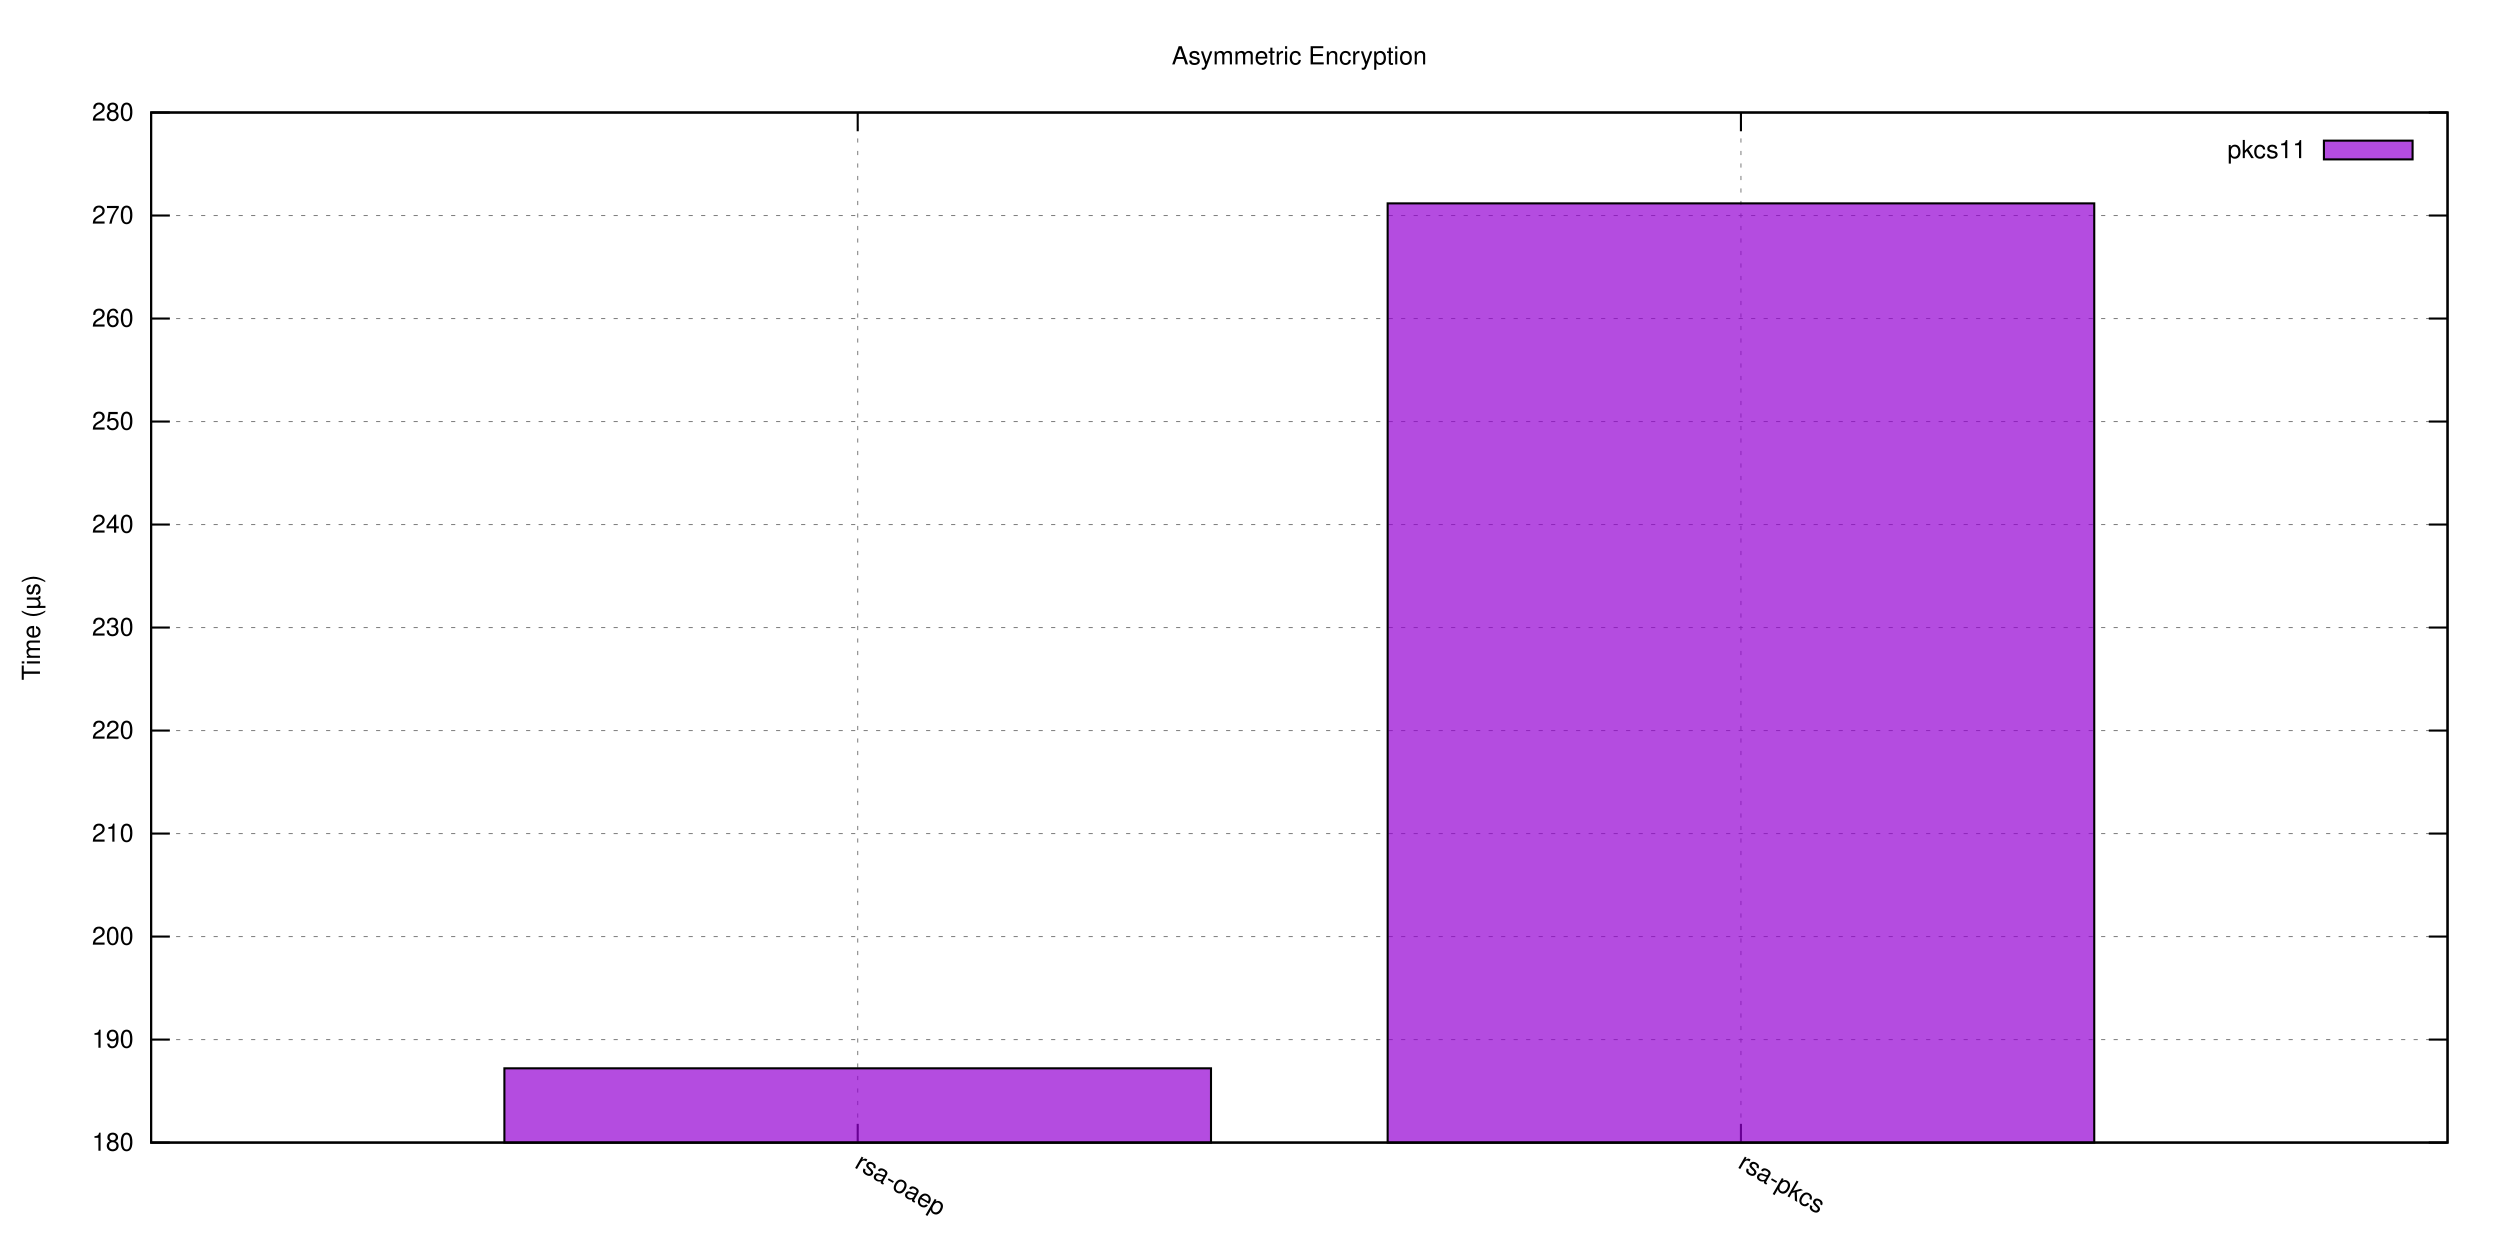
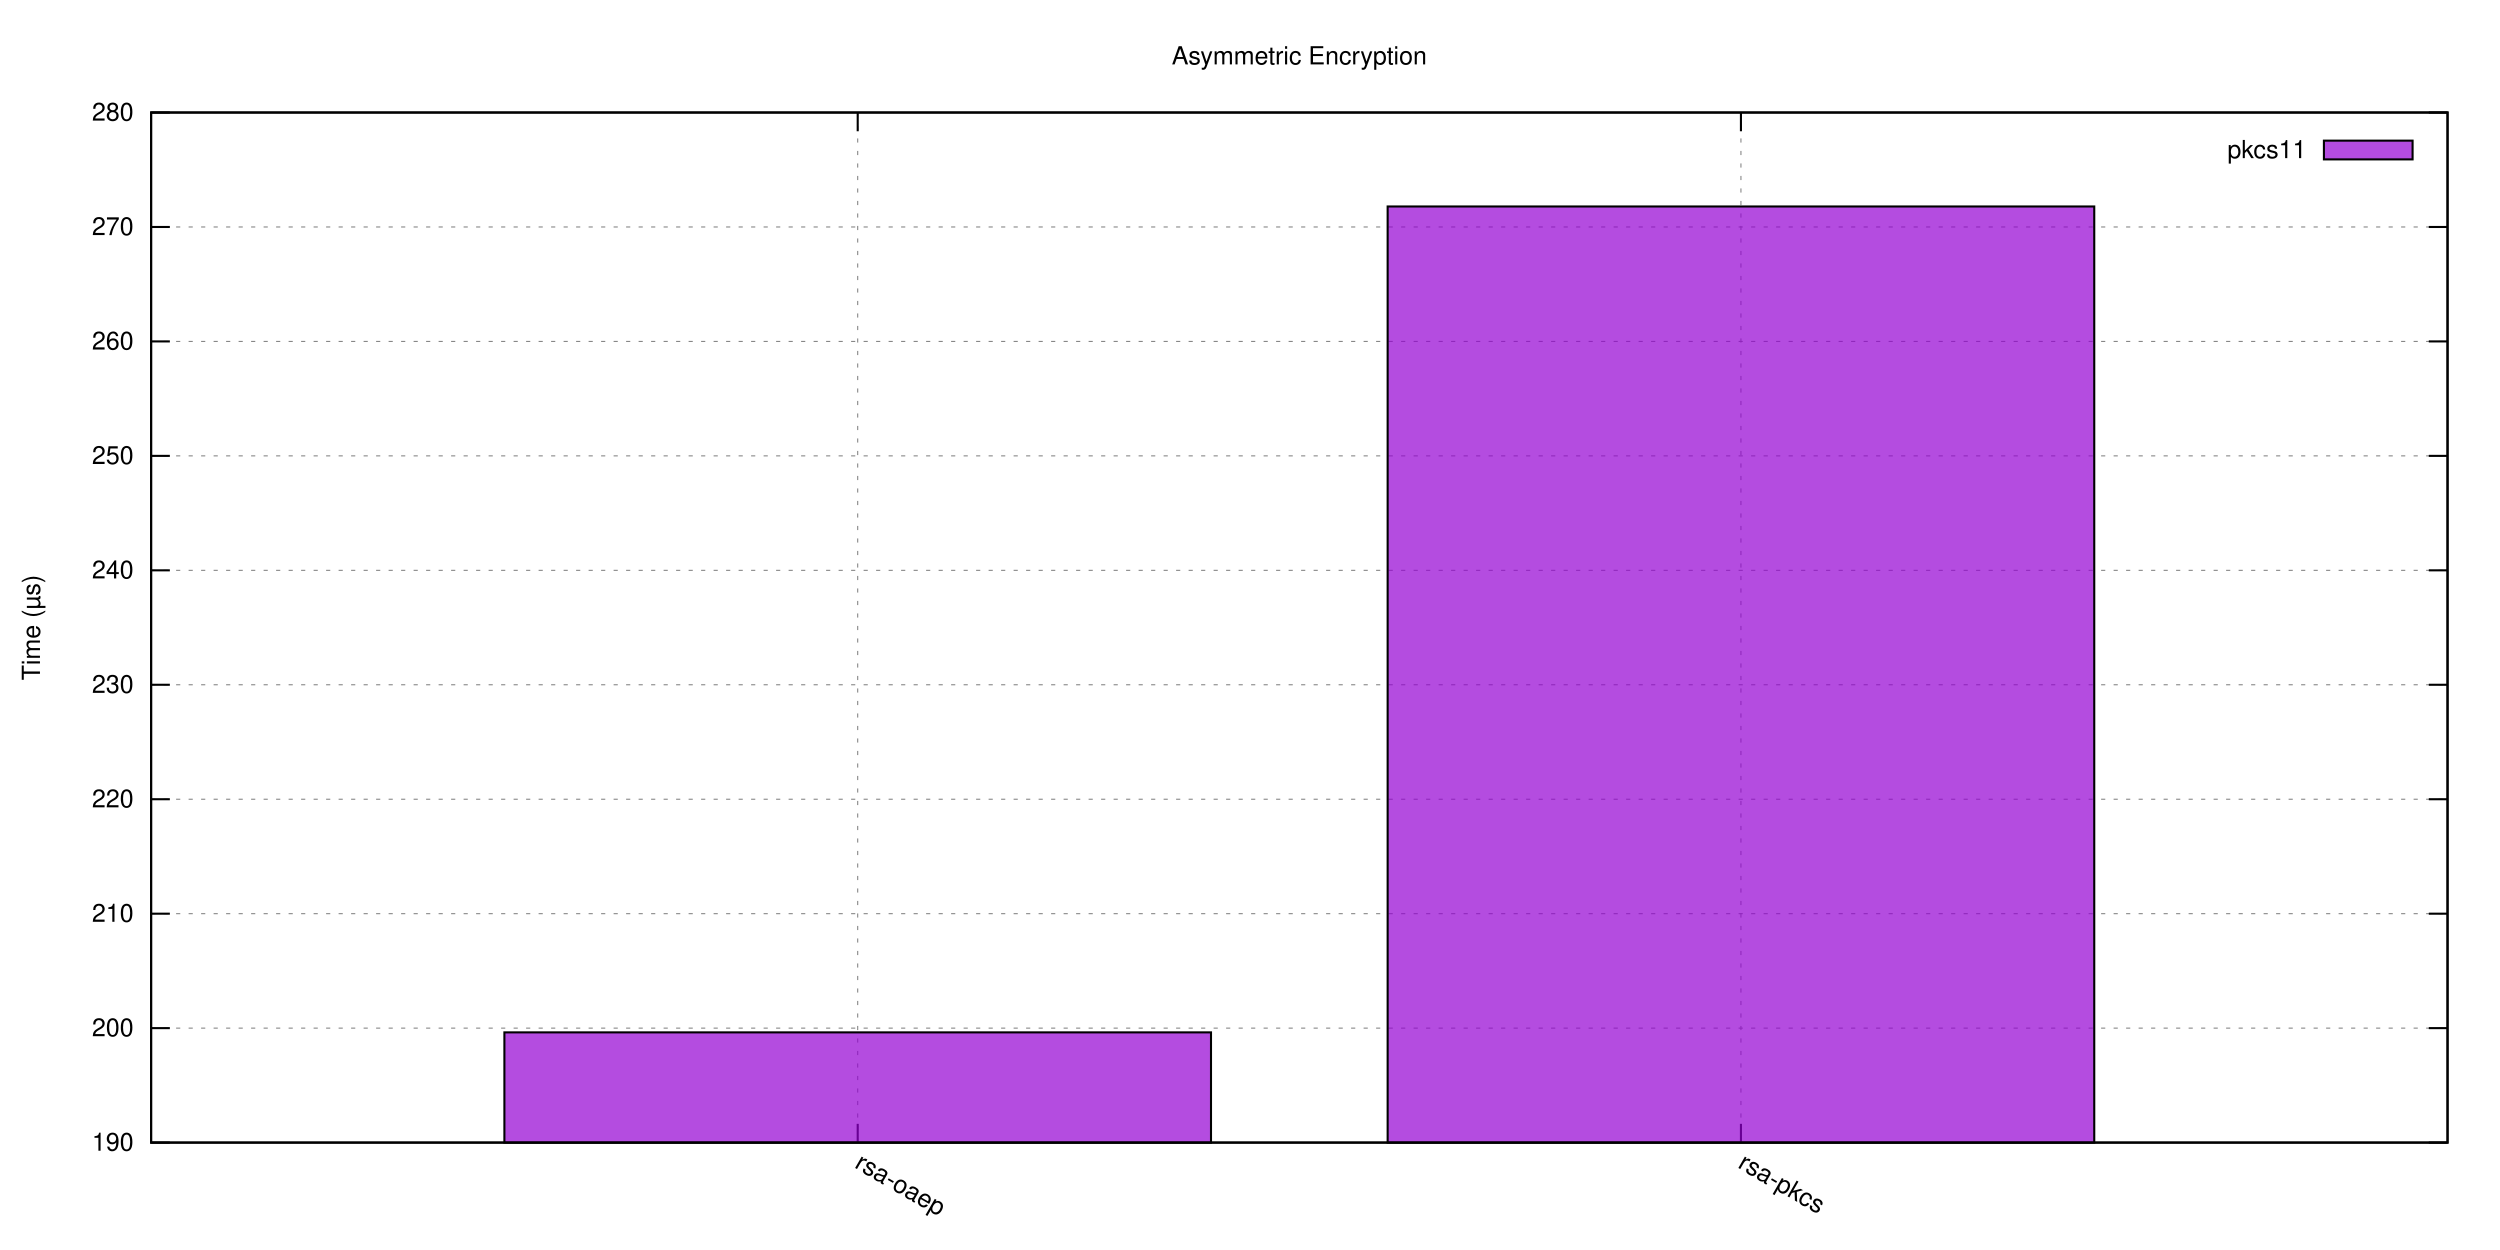
<svg xmlns="http://www.w3.org/2000/svg" xmlns:xlink="http://www.w3.org/1999/xlink" width="1200" height="600" viewBox="0 0 1200 600">
  <g id="gnuplot_canvas">
    <rect x="0" y="0" width="1200" height="600" fill="none" />
    <defs>
      <circle id="gpDot" r="0.5" stroke-width="0.5" stroke="currentColor" />
      <path id="gpPt0" stroke-width="0.222" stroke="currentColor" d="M-1,0 h2 M0,-1 v2" />
      <path id="gpPt1" stroke-width="0.222" stroke="currentColor" d="M-1,-1 L1,1 M1,-1 L-1,1" />
      <path id="gpPt2" stroke-width="0.222" stroke="currentColor" d="M-1,0 L1,0 M0,-1 L0,1 M-1,-1 L1,1 M-1,1 L1,-1" />
      <rect id="gpPt3" stroke-width="0.222" stroke="currentColor" x="-1" y="-1" width="2" height="2" />
      <rect id="gpPt4" stroke-width="0.222" stroke="currentColor" fill="currentColor" x="-1" y="-1" width="2" height="2" />
      <circle id="gpPt5" stroke-width="0.222" stroke="currentColor" cx="0" cy="0" r="1" />
      <use xlink:href="#gpPt5" id="gpPt6" fill="currentColor" stroke="none" />
      <path id="gpPt7" stroke-width="0.222" stroke="currentColor" d="M0,-1.33 L-1.33,0.67 L1.33,0.67 z" />
      <use xlink:href="#gpPt7" id="gpPt8" fill="currentColor" stroke="none" />
      <use xlink:href="#gpPt7" id="gpPt9" stroke="currentColor" transform="rotate(180)" />
      <use xlink:href="#gpPt9" id="gpPt10" fill="currentColor" stroke="none" />
      <use xlink:href="#gpPt3" id="gpPt11" stroke="currentColor" transform="rotate(45)" />
      <use xlink:href="#gpPt11" id="gpPt12" fill="currentColor" stroke="none" />
      <path id="gpPt13" stroke-width="0.222" stroke="currentColor" d="M0,1.330 L1.265,0.411 L0.782,-1.067 L-0.782,-1.076 L-1.265,0.411 z" />
      <use xlink:href="#gpPt13" id="gpPt14" fill="currentColor" stroke="none" />
      <filter id="textbox" filterUnits="objectBoundingBox" x="0" y="0" height="1" width="1">
        <feFlood flood-color="white" flood-opacity="1" result="bgnd" />
        <feComposite in="SourceGraphic" in2="bgnd" operator="atop" />
      </filter>
      <filter id="greybox" filterUnits="objectBoundingBox" x="0" y="0" height="1" width="1">
        <feFlood flood-color="lightgrey" flood-opacity="1" result="grey" />
        <feComposite in="SourceGraphic" in2="grey" operator="atop" />
      </filter>
    </defs>
    <g fill="none" color="white" stroke="currentColor" stroke-width="1.00" stroke-linecap="butt" stroke-linejoin="miter">
</g>
    <g fill="none" color="black" stroke="currentColor" stroke-width="1.00" stroke-linecap="butt" stroke-linejoin="miter">
</g>
    <g fill="none" color="black" stroke="black" stroke-width="0.50" stroke-linecap="butt" stroke-linejoin="miter">
</g>
    <g fill="none" color="gray" stroke="currentColor" stroke-width="0.50" stroke-linecap="butt" stroke-linejoin="miter">
      <path stroke="gray" stroke-dasharray="2,4" class="gridline" d="M72.53,548.44 L1174.82,548.44  " />
    </g>
    <g fill="none" color="gray" stroke="gray" stroke-width="1.00" stroke-linecap="butt" stroke-linejoin="miter">
</g>
    <g fill="none" color="black" stroke="currentColor" stroke-width="1.00" stroke-linecap="butt" stroke-linejoin="miter">
      <path stroke="black" d="M72.53,548.44 L81.53,548.44 M1174.82,548.44 L1165.82,548.44  " />
      <g transform="translate(64.14,552.34)" stroke="none" fill="black" font-family="Helvetica" font-size="12.00" text-anchor="end">
        <text>
-           <tspan font-family="Helvetica"> 180</tspan>
-         </text>
-       </g>
-     </g>
-     <g fill="none" color="black" stroke="currentColor" stroke-width="1.00" stroke-linecap="butt" stroke-linejoin="miter">
- </g>
-     <g fill="none" color="black" stroke="black" stroke-width="0.50" stroke-linecap="butt" stroke-linejoin="miter">
- </g>
-     <g fill="none" color="gray" stroke="currentColor" stroke-width="0.50" stroke-linecap="butt" stroke-linejoin="miter">
-       <path stroke="gray" stroke-dasharray="2,4" class="gridline" d="M72.53,499.00 L1174.82,499.00  " />
-     </g>
-     <g fill="none" color="gray" stroke="gray" stroke-width="1.00" stroke-linecap="butt" stroke-linejoin="miter">
- </g>
-     <g fill="none" color="black" stroke="currentColor" stroke-width="1.00" stroke-linecap="butt" stroke-linejoin="miter">
-       <path stroke="black" d="M72.53,499.00 L81.53,499.00 M1174.82,499.00 L1165.82,499.00  " />
-       <g transform="translate(64.14,502.90)" stroke="none" fill="black" font-family="Helvetica" font-size="12.00" text-anchor="end">
-         <text>
          <tspan font-family="Helvetica"> 190</tspan>
        </text>
      </g>
    </g>
    <g fill="none" color="black" stroke="currentColor" stroke-width="1.00" stroke-linecap="butt" stroke-linejoin="miter">
</g>
    <g fill="none" color="black" stroke="black" stroke-width="0.50" stroke-linecap="butt" stroke-linejoin="miter">
</g>
    <g fill="none" color="gray" stroke="currentColor" stroke-width="0.50" stroke-linecap="butt" stroke-linejoin="miter">
-       <path stroke="gray" stroke-dasharray="2,4" class="gridline" d="M72.53,449.55 L1174.82,449.55  " />
-     </g>
-     <g fill="none" color="gray" stroke="gray" stroke-width="1.00" stroke-linecap="butt" stroke-linejoin="miter">
- </g>
-     <g fill="none" color="black" stroke="currentColor" stroke-width="1.00" stroke-linecap="butt" stroke-linejoin="miter">
-       <path stroke="black" d="M72.53,449.55 L81.53,449.55 M1174.82,449.55 L1165.82,449.55  " />
-       <g transform="translate(64.14,453.45)" stroke="none" fill="black" font-family="Helvetica" font-size="12.00" text-anchor="end">
+       <path stroke="gray" stroke-dasharray="2,4" class="gridline" d="M72.53,493.50 L1174.82,493.50  " />
+     </g>
+     <g fill="none" color="gray" stroke="gray" stroke-width="1.00" stroke-linecap="butt" stroke-linejoin="miter">
+ </g>
+     <g fill="none" color="black" stroke="currentColor" stroke-width="1.00" stroke-linecap="butt" stroke-linejoin="miter">
+       <path stroke="black" d="M72.53,493.50 L81.53,493.50 M1174.82,493.50 L1165.82,493.50  " />
+       <g transform="translate(64.14,497.40)" stroke="none" fill="black" font-family="Helvetica" font-size="12.00" text-anchor="end">
        <text>
          <tspan font-family="Helvetica"> 200</tspan>
        </text>
      </g>
    </g>
    <g fill="none" color="black" stroke="currentColor" stroke-width="1.00" stroke-linecap="butt" stroke-linejoin="miter">
</g>
    <g fill="none" color="black" stroke="black" stroke-width="0.50" stroke-linecap="butt" stroke-linejoin="miter">
</g>
    <g fill="none" color="gray" stroke="currentColor" stroke-width="0.50" stroke-linecap="butt" stroke-linejoin="miter">
-       <path stroke="gray" stroke-dasharray="2,4" class="gridline" d="M72.53,400.11 L1174.82,400.11  " />
-     </g>
-     <g fill="none" color="gray" stroke="gray" stroke-width="1.00" stroke-linecap="butt" stroke-linejoin="miter">
- </g>
-     <g fill="none" color="black" stroke="currentColor" stroke-width="1.00" stroke-linecap="butt" stroke-linejoin="miter">
-       <path stroke="black" d="M72.53,400.11 L81.53,400.11 M1174.82,400.11 L1165.82,400.11  " />
-       <g transform="translate(64.14,404.01)" stroke="none" fill="black" font-family="Helvetica" font-size="12.00" text-anchor="end">
+       <path stroke="gray" stroke-dasharray="2,4" class="gridline" d="M72.53,438.57 L1174.82,438.57  " />
+     </g>
+     <g fill="none" color="gray" stroke="gray" stroke-width="1.00" stroke-linecap="butt" stroke-linejoin="miter">
+ </g>
+     <g fill="none" color="black" stroke="currentColor" stroke-width="1.00" stroke-linecap="butt" stroke-linejoin="miter">
+       <path stroke="black" d="M72.53,438.57 L81.53,438.57 M1174.82,438.57 L1165.82,438.57  " />
+       <g transform="translate(64.14,442.47)" stroke="none" fill="black" font-family="Helvetica" font-size="12.00" text-anchor="end">
        <text>
          <tspan font-family="Helvetica"> 210</tspan>
        </text>
      </g>
    </g>
    <g fill="none" color="black" stroke="currentColor" stroke-width="1.00" stroke-linecap="butt" stroke-linejoin="miter">
</g>
    <g fill="none" color="black" stroke="black" stroke-width="0.50" stroke-linecap="butt" stroke-linejoin="miter">
</g>
    <g fill="none" color="gray" stroke="currentColor" stroke-width="0.50" stroke-linecap="butt" stroke-linejoin="miter">
-       <path stroke="gray" stroke-dasharray="2,4" class="gridline" d="M72.53,350.67 L1174.82,350.67  " />
-     </g>
-     <g fill="none" color="gray" stroke="gray" stroke-width="1.00" stroke-linecap="butt" stroke-linejoin="miter">
- </g>
-     <g fill="none" color="black" stroke="currentColor" stroke-width="1.00" stroke-linecap="butt" stroke-linejoin="miter">
-       <path stroke="black" d="M72.53,350.67 L81.53,350.67 M1174.82,350.67 L1165.82,350.67  " />
-       <g transform="translate(64.14,354.57)" stroke="none" fill="black" font-family="Helvetica" font-size="12.00" text-anchor="end">
+       <path stroke="gray" stroke-dasharray="2,4" class="gridline" d="M72.53,383.63 L1174.82,383.63  " />
+     </g>
+     <g fill="none" color="gray" stroke="gray" stroke-width="1.00" stroke-linecap="butt" stroke-linejoin="miter">
+ </g>
+     <g fill="none" color="black" stroke="currentColor" stroke-width="1.00" stroke-linecap="butt" stroke-linejoin="miter">
+       <path stroke="black" d="M72.53,383.63 L81.53,383.63 M1174.82,383.63 L1165.82,383.63  " />
+       <g transform="translate(64.14,387.53)" stroke="none" fill="black" font-family="Helvetica" font-size="12.00" text-anchor="end">
        <text>
          <tspan font-family="Helvetica"> 220</tspan>
        </text>
      </g>
    </g>
    <g fill="none" color="black" stroke="currentColor" stroke-width="1.00" stroke-linecap="butt" stroke-linejoin="miter">
</g>
    <g fill="none" color="black" stroke="black" stroke-width="0.50" stroke-linecap="butt" stroke-linejoin="miter">
</g>
    <g fill="none" color="gray" stroke="currentColor" stroke-width="0.50" stroke-linecap="butt" stroke-linejoin="miter">
-       <path stroke="gray" stroke-dasharray="2,4" class="gridline" d="M72.53,301.22 L1174.82,301.22  " />
-     </g>
-     <g fill="none" color="gray" stroke="gray" stroke-width="1.00" stroke-linecap="butt" stroke-linejoin="miter">
- </g>
-     <g fill="none" color="black" stroke="currentColor" stroke-width="1.00" stroke-linecap="butt" stroke-linejoin="miter">
-       <path stroke="black" d="M72.53,301.22 L81.53,301.22 M1174.82,301.22 L1165.82,301.22  " />
-       <g transform="translate(64.14,305.12)" stroke="none" fill="black" font-family="Helvetica" font-size="12.00" text-anchor="end">
+       <path stroke="gray" stroke-dasharray="2,4" class="gridline" d="M72.53,328.69 L1174.82,328.69  " />
+     </g>
+     <g fill="none" color="gray" stroke="gray" stroke-width="1.00" stroke-linecap="butt" stroke-linejoin="miter">
+ </g>
+     <g fill="none" color="black" stroke="currentColor" stroke-width="1.00" stroke-linecap="butt" stroke-linejoin="miter">
+       <path stroke="black" d="M72.53,328.69 L81.53,328.69 M1174.82,328.69 L1165.82,328.69  " />
+       <g transform="translate(64.14,332.59)" stroke="none" fill="black" font-family="Helvetica" font-size="12.00" text-anchor="end">
        <text>
          <tspan font-family="Helvetica"> 230</tspan>
        </text>
      </g>
    </g>
    <g fill="none" color="black" stroke="currentColor" stroke-width="1.00" stroke-linecap="butt" stroke-linejoin="miter">
</g>
    <g fill="none" color="black" stroke="black" stroke-width="0.50" stroke-linecap="butt" stroke-linejoin="miter">
</g>
    <g fill="none" color="gray" stroke="currentColor" stroke-width="0.50" stroke-linecap="butt" stroke-linejoin="miter">
-       <path stroke="gray" stroke-dasharray="2,4" class="gridline" d="M72.53,251.78 L1174.82,251.78  " />
-     </g>
-     <g fill="none" color="gray" stroke="gray" stroke-width="1.00" stroke-linecap="butt" stroke-linejoin="miter">
- </g>
-     <g fill="none" color="black" stroke="currentColor" stroke-width="1.00" stroke-linecap="butt" stroke-linejoin="miter">
-       <path stroke="black" d="M72.53,251.78 L81.53,251.78 M1174.82,251.78 L1165.82,251.78  " />
-       <g transform="translate(64.14,255.68)" stroke="none" fill="black" font-family="Helvetica" font-size="12.00" text-anchor="end">
+       <path stroke="gray" stroke-dasharray="2,4" class="gridline" d="M72.53,273.76 L1174.82,273.76  " />
+     </g>
+     <g fill="none" color="gray" stroke="gray" stroke-width="1.00" stroke-linecap="butt" stroke-linejoin="miter">
+ </g>
+     <g fill="none" color="black" stroke="currentColor" stroke-width="1.00" stroke-linecap="butt" stroke-linejoin="miter">
+       <path stroke="black" d="M72.53,273.76 L81.53,273.76 M1174.82,273.76 L1165.82,273.76  " />
+       <g transform="translate(64.14,277.66)" stroke="none" fill="black" font-family="Helvetica" font-size="12.00" text-anchor="end">
        <text>
          <tspan font-family="Helvetica"> 240</tspan>
        </text>
      </g>
    </g>
    <g fill="none" color="black" stroke="currentColor" stroke-width="1.00" stroke-linecap="butt" stroke-linejoin="miter">
</g>
    <g fill="none" color="black" stroke="black" stroke-width="0.50" stroke-linecap="butt" stroke-linejoin="miter">
</g>
    <g fill="none" color="gray" stroke="currentColor" stroke-width="0.50" stroke-linecap="butt" stroke-linejoin="miter">
-       <path stroke="gray" stroke-dasharray="2,4" class="gridline" d="M72.53,202.34 L1174.82,202.34  " />
-     </g>
-     <g fill="none" color="gray" stroke="gray" stroke-width="1.00" stroke-linecap="butt" stroke-linejoin="miter">
- </g>
-     <g fill="none" color="black" stroke="currentColor" stroke-width="1.00" stroke-linecap="butt" stroke-linejoin="miter">
-       <path stroke="black" d="M72.53,202.34 L81.53,202.34 M1174.82,202.34 L1165.82,202.34  " />
-       <g transform="translate(64.14,206.24)" stroke="none" fill="black" font-family="Helvetica" font-size="12.00" text-anchor="end">
+       <path stroke="gray" stroke-dasharray="2,4" class="gridline" d="M72.53,218.82 L1174.82,218.82  " />
+     </g>
+     <g fill="none" color="gray" stroke="gray" stroke-width="1.00" stroke-linecap="butt" stroke-linejoin="miter">
+ </g>
+     <g fill="none" color="black" stroke="currentColor" stroke-width="1.00" stroke-linecap="butt" stroke-linejoin="miter">
+       <path stroke="black" d="M72.53,218.82 L81.53,218.82 M1174.82,218.82 L1165.82,218.82  " />
+       <g transform="translate(64.14,222.72)" stroke="none" fill="black" font-family="Helvetica" font-size="12.00" text-anchor="end">
        <text>
          <tspan font-family="Helvetica"> 250</tspan>
        </text>
      </g>
    </g>
    <g fill="none" color="black" stroke="currentColor" stroke-width="1.00" stroke-linecap="butt" stroke-linejoin="miter">
</g>
    <g fill="none" color="black" stroke="black" stroke-width="0.50" stroke-linecap="butt" stroke-linejoin="miter">
</g>
    <g fill="none" color="gray" stroke="currentColor" stroke-width="0.50" stroke-linecap="butt" stroke-linejoin="miter">
-       <path stroke="gray" stroke-dasharray="2,4" class="gridline" d="M72.53,152.90 L1174.82,152.90  " />
-     </g>
-     <g fill="none" color="gray" stroke="gray" stroke-width="1.00" stroke-linecap="butt" stroke-linejoin="miter">
- </g>
-     <g fill="none" color="black" stroke="currentColor" stroke-width="1.00" stroke-linecap="butt" stroke-linejoin="miter">
-       <path stroke="black" d="M72.53,152.90 L81.53,152.90 M1174.82,152.90 L1165.82,152.90  " />
-       <g transform="translate(64.14,156.80)" stroke="none" fill="black" font-family="Helvetica" font-size="12.00" text-anchor="end">
+       <path stroke="gray" stroke-dasharray="2,4" class="gridline" d="M72.53,163.88 L1174.82,163.88  " />
+     </g>
+     <g fill="none" color="gray" stroke="gray" stroke-width="1.00" stroke-linecap="butt" stroke-linejoin="miter">
+ </g>
+     <g fill="none" color="black" stroke="currentColor" stroke-width="1.00" stroke-linecap="butt" stroke-linejoin="miter">
+       <path stroke="black" d="M72.53,163.88 L81.53,163.88 M1174.82,163.88 L1165.82,163.88  " />
+       <g transform="translate(64.14,167.78)" stroke="none" fill="black" font-family="Helvetica" font-size="12.00" text-anchor="end">
        <text>
          <tspan font-family="Helvetica"> 260</tspan>
        </text>
      </g>
    </g>
    <g fill="none" color="black" stroke="currentColor" stroke-width="1.00" stroke-linecap="butt" stroke-linejoin="miter">
</g>
    <g fill="none" color="black" stroke="black" stroke-width="0.50" stroke-linecap="butt" stroke-linejoin="miter">
</g>
    <g fill="none" color="gray" stroke="currentColor" stroke-width="0.50" stroke-linecap="butt" stroke-linejoin="miter">
-       <path stroke="gray" stroke-dasharray="2,4" class="gridline" d="M72.53,103.45 L1174.82,103.45  " />
-     </g>
-     <g fill="none" color="gray" stroke="gray" stroke-width="1.00" stroke-linecap="butt" stroke-linejoin="miter">
- </g>
-     <g fill="none" color="black" stroke="currentColor" stroke-width="1.00" stroke-linecap="butt" stroke-linejoin="miter">
-       <path stroke="black" d="M72.53,103.45 L81.53,103.45 M1174.82,103.45 L1165.82,103.45  " />
-       <g transform="translate(64.14,107.35)" stroke="none" fill="black" font-family="Helvetica" font-size="12.00" text-anchor="end">
+       <path stroke="gray" stroke-dasharray="2,4" class="gridline" d="M72.53,108.95 L1174.82,108.95  " />
+     </g>
+     <g fill="none" color="gray" stroke="gray" stroke-width="1.00" stroke-linecap="butt" stroke-linejoin="miter">
+ </g>
+     <g fill="none" color="black" stroke="currentColor" stroke-width="1.00" stroke-linecap="butt" stroke-linejoin="miter">
+       <path stroke="black" d="M72.53,108.95 L81.53,108.95 M1174.82,108.95 L1165.82,108.95  " />
+       <g transform="translate(64.14,112.85)" stroke="none" fill="black" font-family="Helvetica" font-size="12.00" text-anchor="end">
        <text>
          <tspan font-family="Helvetica"> 270</tspan>
        </text>
      </g>
    </g>
    <g fill="none" color="black" stroke="currentColor" stroke-width="1.00" stroke-linecap="butt" stroke-linejoin="miter">
</g>
    <g fill="none" color="black" stroke="black" stroke-width="0.50" stroke-linecap="butt" stroke-linejoin="miter">
</g>
    <g fill="none" color="gray" stroke="currentColor" stroke-width="0.50" stroke-linecap="butt" stroke-linejoin="miter">
      <path stroke="gray" stroke-dasharray="2,4" class="gridline" d="M72.53,54.01 L1174.82,54.01  " />
    </g>
    <g fill="none" color="gray" stroke="gray" stroke-width="1.00" stroke-linecap="butt" stroke-linejoin="miter">
</g>
    <g fill="none" color="black" stroke="currentColor" stroke-width="1.00" stroke-linecap="butt" stroke-linejoin="miter">
      <path stroke="black" d="M72.53,54.01 L81.53,54.01 M1174.82,54.01 L1165.82,54.01  " />
      <g transform="translate(64.14,57.91)" stroke="none" fill="black" font-family="Helvetica" font-size="12.00" text-anchor="end">
        <text>
          <tspan font-family="Helvetica"> 280</tspan>
        </text>
      </g>
    </g>
    <g fill="none" color="black" stroke="currentColor" stroke-width="1.00" stroke-linecap="butt" stroke-linejoin="miter">
</g>
    <g fill="none" color="black" stroke="black" stroke-width="0.50" stroke-linecap="butt" stroke-linejoin="miter">
</g>
    <g fill="none" color="gray" stroke="currentColor" stroke-width="0.50" stroke-linecap="butt" stroke-linejoin="miter">
      <path stroke="gray" stroke-dasharray="2,4" class="gridline" d="M411.70,548.44 L411.70,54.01  " />
    </g>
    <g fill="none" color="gray" stroke="gray" stroke-width="1.00" stroke-linecap="butt" stroke-linejoin="miter">
</g>
    <g fill="none" color="black" stroke="currentColor" stroke-width="1.00" stroke-linecap="butt" stroke-linejoin="miter">
      <path stroke="black" d="M411.70,548.44 L411.70,539.44 M411.70,54.01 L411.70,63.01  " />
      <g transform="translate(409.75,560.21) rotate(30.00)" stroke="none" fill="black" font-family="Helvetica" font-size="12.00" text-anchor="start">
        <text>
          <tspan font-family="Helvetica">rsa-oaep</tspan>
        </text>
      </g>
    </g>
    <g fill="none" color="black" stroke="currentColor" stroke-width="1.00" stroke-linecap="butt" stroke-linejoin="miter">
</g>
    <g fill="none" color="black" stroke="black" stroke-width="0.50" stroke-linecap="butt" stroke-linejoin="miter">
</g>
    <g fill="none" color="gray" stroke="currentColor" stroke-width="0.50" stroke-linecap="butt" stroke-linejoin="miter">
      <path stroke="gray" stroke-dasharray="2,4" class="gridline" d="M835.65,548.44 L835.65,54.01  " />
    </g>
    <g fill="none" color="gray" stroke="gray" stroke-width="1.00" stroke-linecap="butt" stroke-linejoin="miter">
</g>
    <g fill="none" color="black" stroke="currentColor" stroke-width="1.00" stroke-linecap="butt" stroke-linejoin="miter">
      <path stroke="black" d="M835.65,548.44 L835.65,539.44 M835.65,54.01 L835.65,63.01  " />
      <g transform="translate(833.70,560.21) rotate(30.00)" stroke="none" fill="black" font-family="Helvetica" font-size="12.00" text-anchor="start">
        <text>
          <tspan font-family="Helvetica">rsa-pkcs</tspan>
        </text>
      </g>
    </g>
    <g fill="none" color="black" stroke="currentColor" stroke-width="1.00" stroke-linecap="butt" stroke-linejoin="miter">
</g>
    <g fill="none" color="black" stroke="currentColor" stroke-width="1.00" stroke-linecap="butt" stroke-linejoin="miter">
      <path stroke="black" d="M72.53,54.01 L72.53,548.44 L1174.82,548.44 L1174.82,54.01 L72.53,54.01 Z  " />
    </g>
    <g fill="none" color="black" stroke="currentColor" stroke-width="1.00" stroke-linecap="butt" stroke-linejoin="miter">
</g>
    <g id="gnuplot_plot_1">
      <g fill="none" color="black" stroke="currentColor" stroke-width="1.00" stroke-linecap="butt" stroke-linejoin="miter">
        <g transform="translate(1107.09,75.91)" stroke="none" fill="black" font-family="Helvetica" font-size="12.00" text-anchor="end">
          <text>
            <tspan font-family="Helvetica">pkcs11</tspan>
          </text>
        </g>
      </g>
      <g fill="none" color="black" stroke="currentColor" stroke-width="1.00" stroke-linecap="butt" stroke-linejoin="miter">
        <g stroke="none" shape-rendering="crispEdges">
          <polygon fill="rgb(148,   0, 211)" fill-opacity="0.7" points="1115.48,76.51 1158.04,76.51 1158.04,67.51 1115.48,67.51 " />
        </g>
        <path stroke="black" d="M1115.48,76.51 L1158.04,76.51 L1158.04,67.51 L1115.48,67.51 L1115.48,76.51 Z  " />
      </g>
      <g fill="none" color="black" stroke="currentColor" stroke-width="1.00" stroke-linecap="butt" stroke-linejoin="miter">
        <g stroke="none" shape-rendering="crispEdges">
-           <polygon fill="rgb(148,   0, 211)" fill-opacity="0.7" points="242.11,548.44 581.29,548.44 581.29,512.78 242.11,512.78 " />
-         </g>
-         <path stroke="black" d="M242.11,548.44 L242.11,512.79 L581.28,512.79 L581.28,548.44 L242.11,548.44 Z  " />
+           <polygon fill="rgb(148,   0, 211)" fill-opacity="0.7" points="242.11,548.44 581.29,548.44 581.29,495.53 242.11,495.53 " />
+         </g>
+         <path stroke="black" d="M242.11,548.44 L242.11,495.54 L581.28,495.54 L581.28,548.44 L242.11,548.44 Z  " />
      </g>
      <g fill="none" color="black" stroke="currentColor" stroke-width="1.00" stroke-linecap="butt" stroke-linejoin="miter">
        <g stroke="none" shape-rendering="crispEdges">
-           <polygon fill="rgb(148,   0, 211)" fill-opacity="0.7" points="666.07,548.44 1005.25,548.44 1005.25,97.61 666.07,97.61 " />
-         </g>
-         <path stroke="black" d="M666.07,548.44 L666.07,97.62 L1005.24,97.62 L1005.24,548.44 L666.07,548.44 Z  " />
+           <polygon fill="rgb(148,   0, 211)" fill-opacity="0.7" points="666.07,548.44 1005.25,548.44 1005.25,99.10 666.07,99.10 " />
+         </g>
+         <path stroke="black" d="M666.07,548.44 L666.07,99.11 L1005.24,99.11 L1005.24,548.44 L666.07,548.44 Z  " />
      </g>
      <g fill="none" color="black" stroke="currentColor" stroke-width="1.00" stroke-linecap="butt" stroke-linejoin="miter">
</g>
    </g>
    <g fill="none" color="white" stroke="rgb(148,   0, 211)" stroke-width="2.00" stroke-linecap="butt" stroke-linejoin="miter">
</g>
    <g fill="none" color="black" stroke="currentColor" stroke-width="2.00" stroke-linecap="butt" stroke-linejoin="miter">
</g>
    <g fill="none" color="black" stroke="black" stroke-width="1.00" stroke-linecap="butt" stroke-linejoin="miter">
</g>
    <g fill="none" color="black" stroke="currentColor" stroke-width="1.00" stroke-linecap="butt" stroke-linejoin="miter">
      <path stroke="black" d="M72.53,54.01 L72.53,548.44 L1174.82,548.44 L1174.82,54.01 L72.53,54.01 Z  " />
      <g transform="translate(19.18,301.23) rotate(270.00)" stroke="none" fill="black" font-family="Helvetica" font-size="12.00" text-anchor="middle">
        <text>
          <tspan font-family="Helvetica">Time (µs)</tspan>
        </text>
      </g>
    </g>
    <g fill="none" color="black" stroke="currentColor" stroke-width="1.00" stroke-linecap="butt" stroke-linejoin="miter">
</g>
    <g fill="none" color="black" stroke="currentColor" stroke-width="1.00" stroke-linecap="butt" stroke-linejoin="miter">
      <g transform="translate(623.67,30.91)" stroke="none" fill="black" font-family="Helvetica" font-size="12.00" text-anchor="middle">
        <text>
          <tspan font-family="Helvetica">Asymmetric Encryption</tspan>
        </text>
      </g>
    </g>
    <g fill="none" color="black" stroke="currentColor" stroke-width="1.00" stroke-linecap="butt" stroke-linejoin="miter">
</g>
  </g>
</svg>
